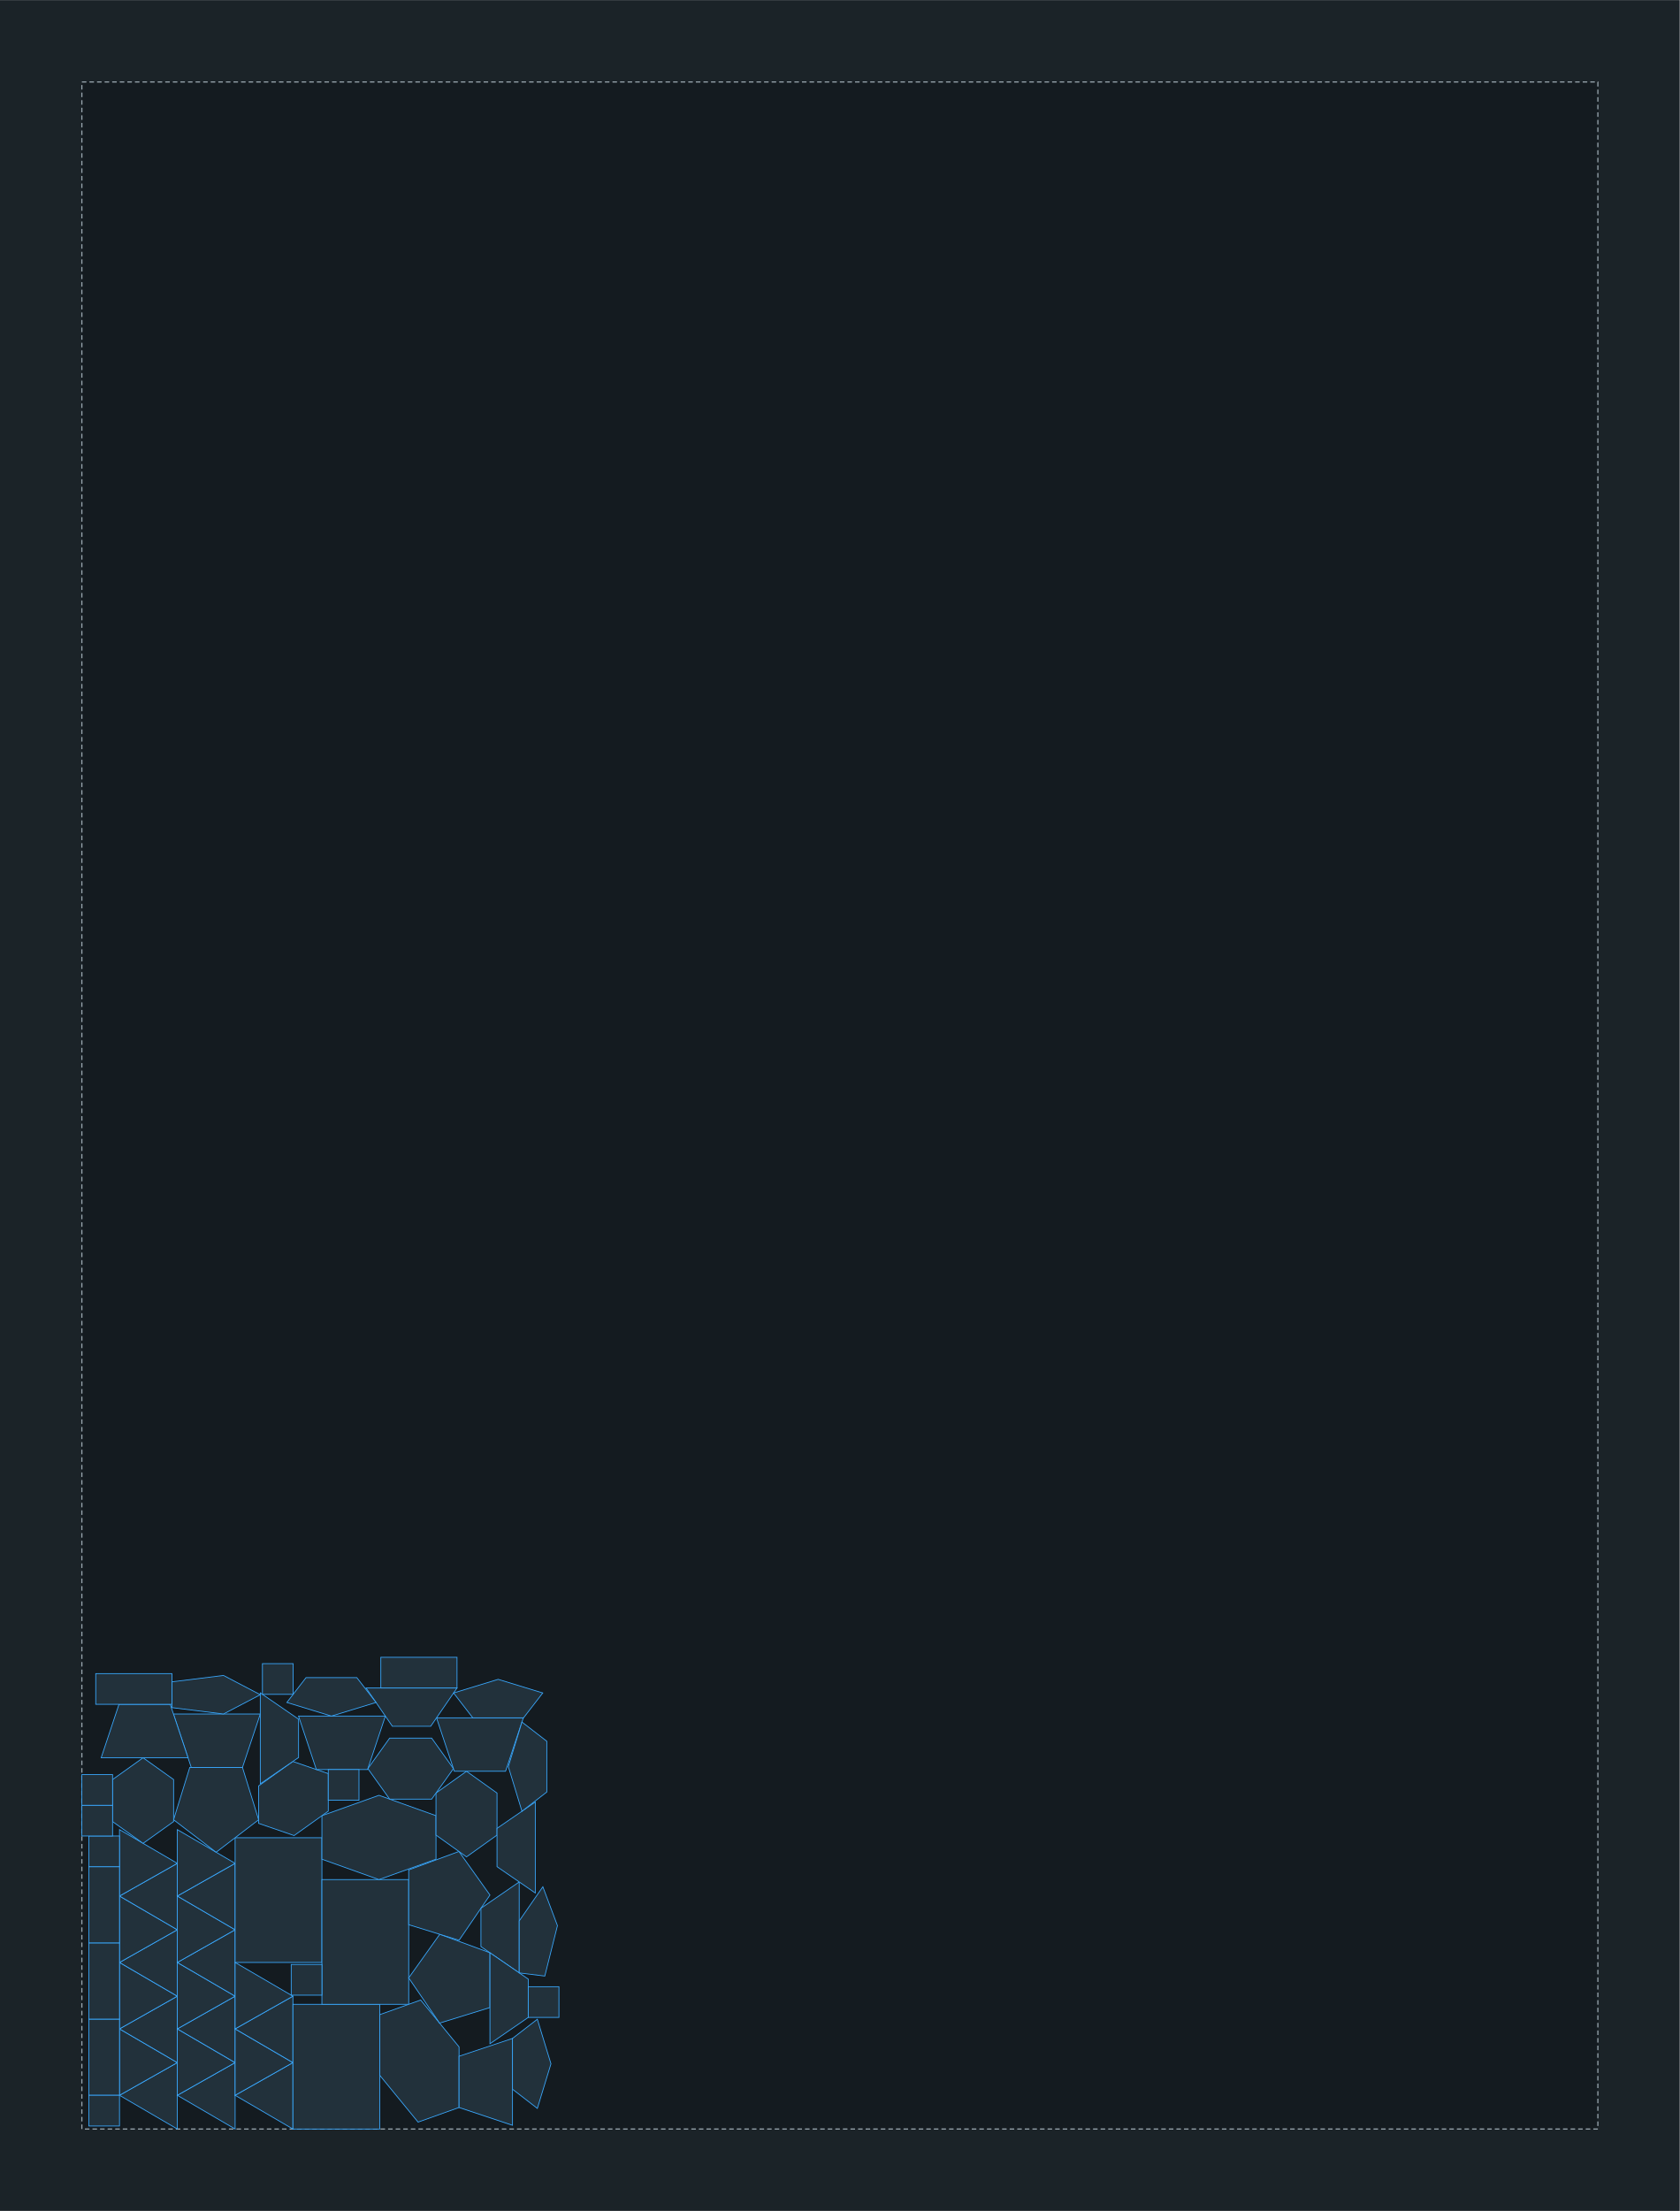
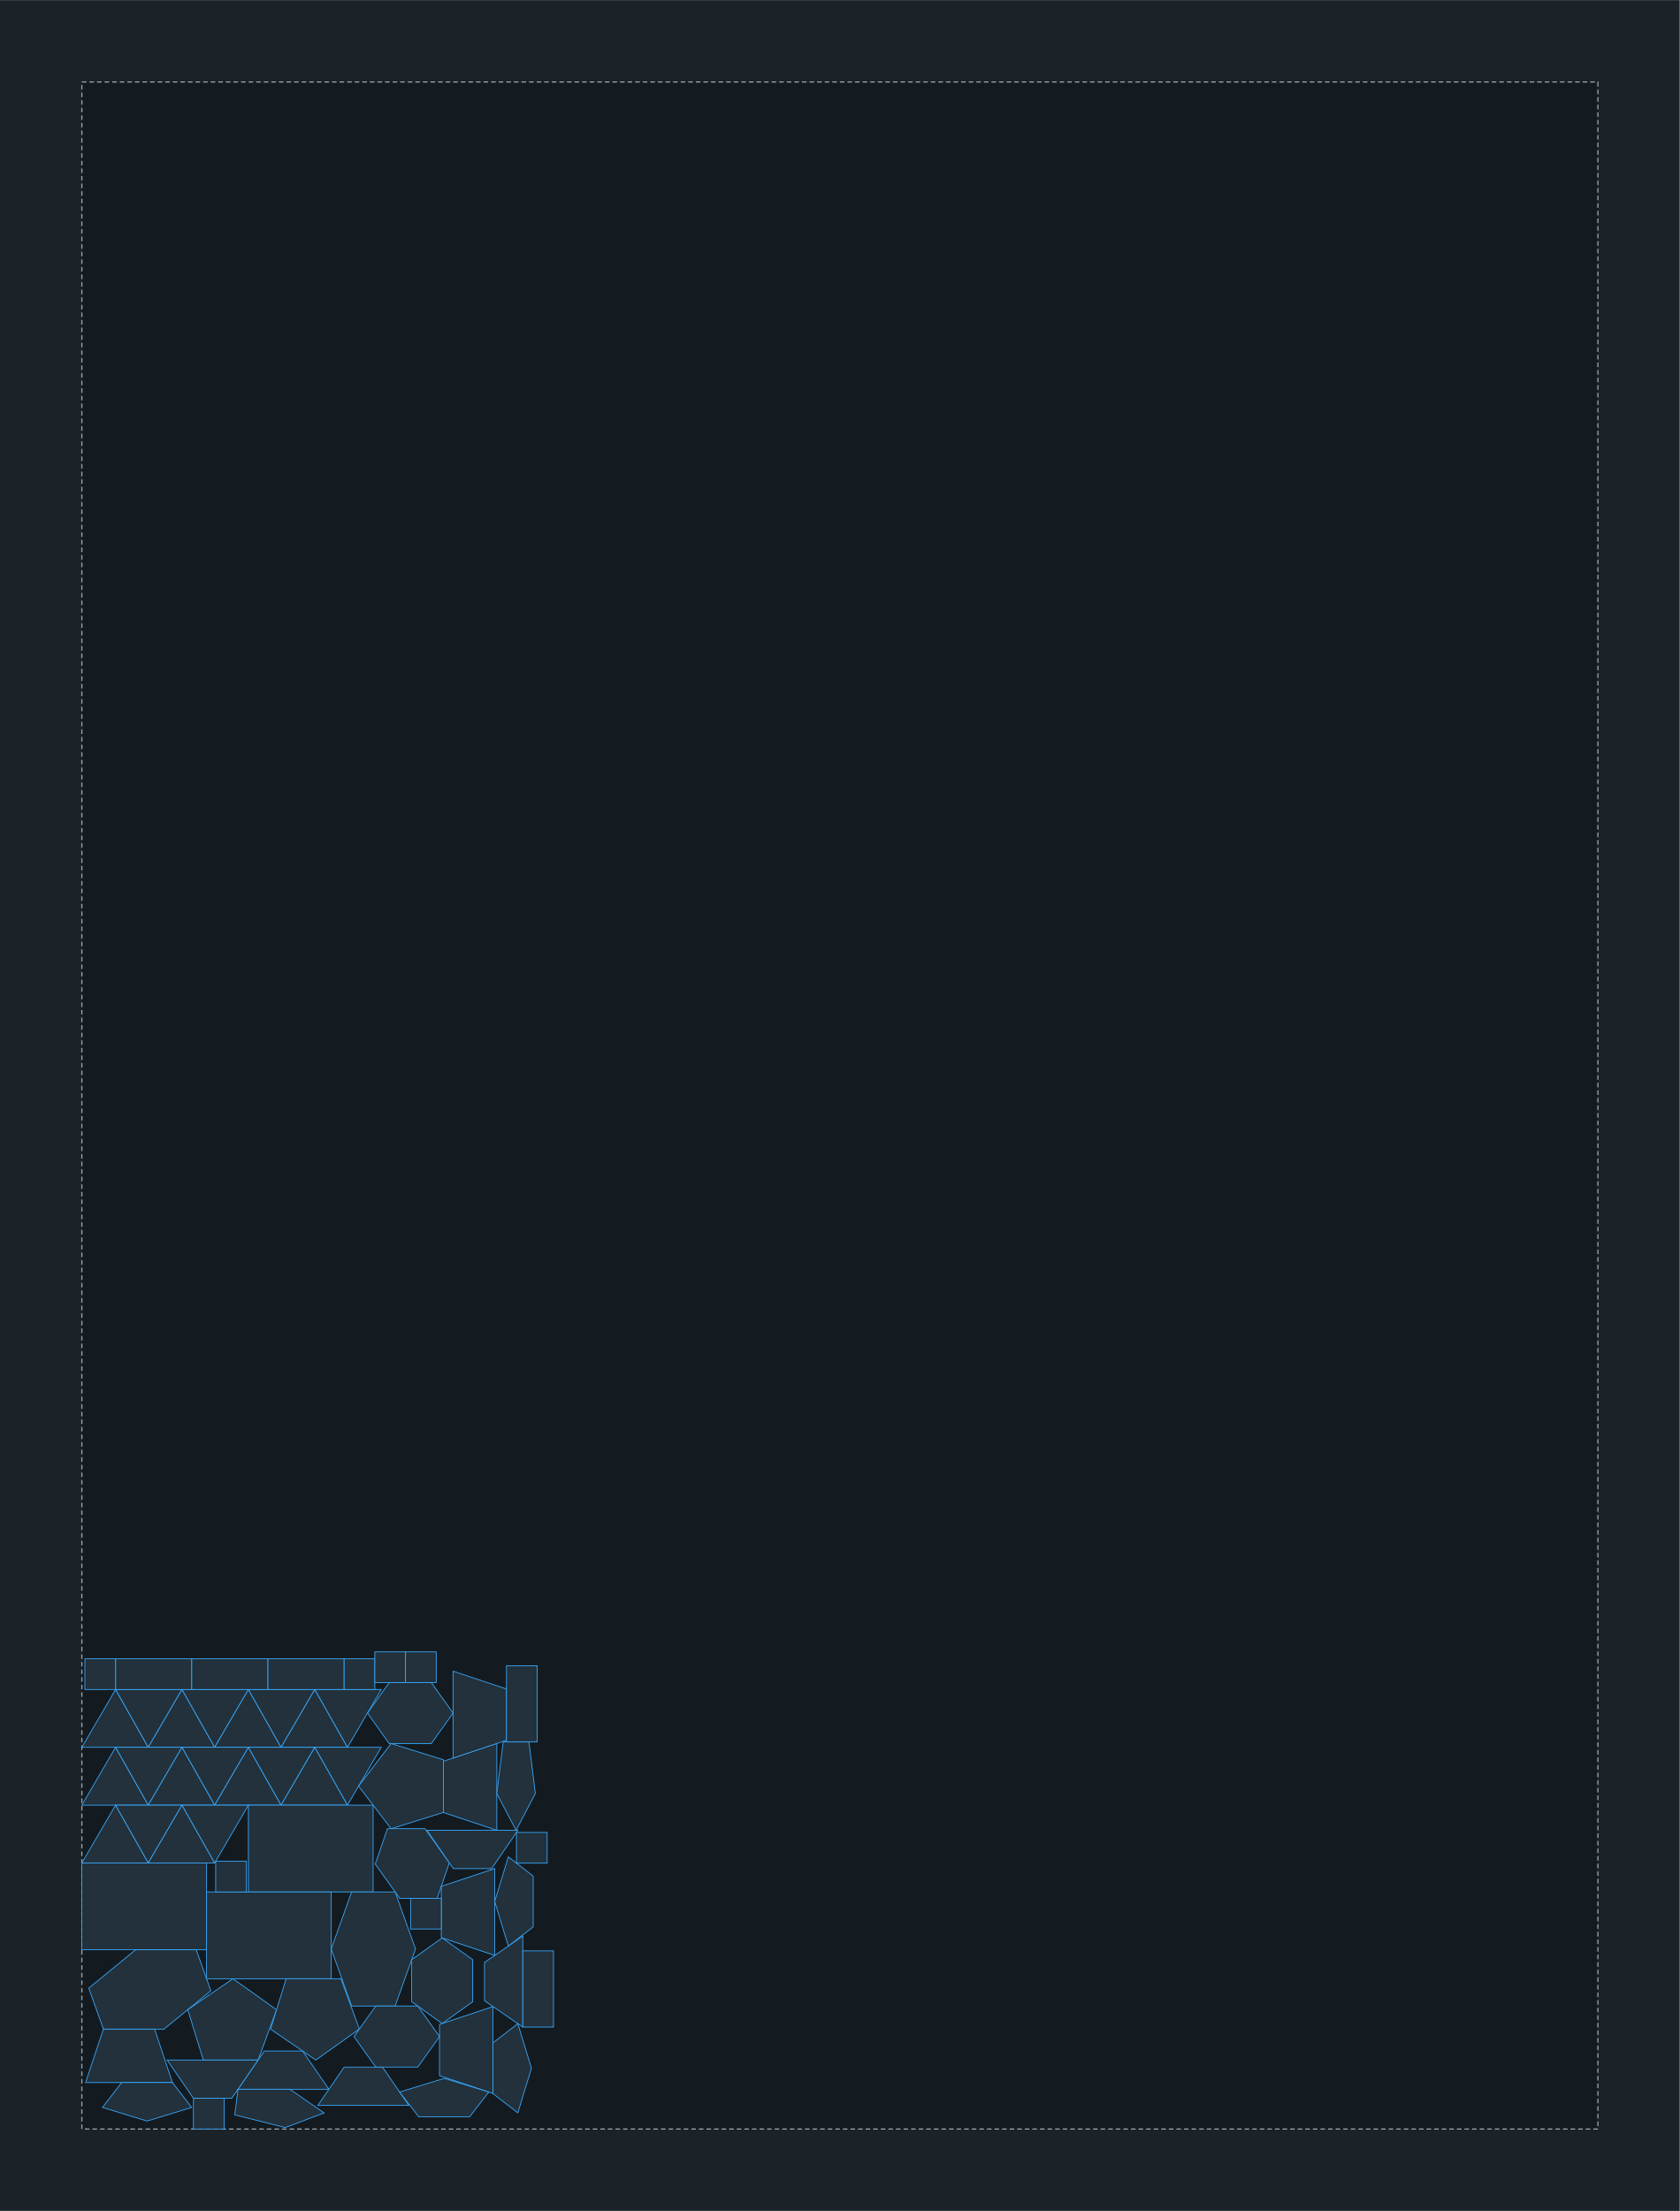
<svg xmlns="http://www.w3.org/2000/svg" viewBox="-108 -2808 2216 2916" width="1000" height="1316">
  <rect x="-108" y="-2808" width="2216" height="2916" fill="#1b2328" />
  <rect x="0" y="-2700" width="2000" height="2700" fill="#141b20" stroke="#9aa7b0" stroke-width="1.5" stroke-dasharray="6 4" />
  <g fill="#22313b" stroke="#39a9ff" stroke-width="1">
-     <polygon points="125.912,-87.609 49.651,-44.486 125.912,0" />
-     <polygon points="49.65,-44.486 49.65,-132.095 125.912,-87.609" />
-     <polygon points="125.912,-175.218 49.651,-132.095 125.912,-87.609" />
-     <polygon points="49.65,-132.095 49.65,-219.704 125.912,-175.218" />
-     <polygon points="125.912,-262.827 49.651,-219.704 125.912,-175.218" />
-     <polygon points="49.65,-219.704 49.65,-307.313 125.912,-262.827" />
-     <polygon points="125.912,-350.436 49.651,-307.313 125.912,-262.827" />
-     <polygon points="49.65,-307.313 49.65,-394.922 125.912,-350.436" />
-     <polygon points="202.174,-87.609 125.913,-44.486 202.174,0" />
-     <polygon points="125.912,-44.486 125.912,-132.095 202.174,-87.609" />
-     <polygon points="202.174,-175.218 125.913,-132.095 202.174,-87.609" />
-     <polygon points="125.912,-132.095 125.912,-219.704 202.174,-175.218" />
-     <polygon points="202.174,-262.827 125.913,-219.704 202.174,-175.218" />
-     <polygon points="125.912,-219.704 125.912,-307.313 202.174,-262.827" />
-     <polygon points="202.174,-350.436 125.913,-307.313 202.174,-262.827" />
-     <polygon points="125.912,-307.313 125.912,-394.922 202.174,-350.436" />
-     <polygon points="278.436,-87.609 202.175,-44.486 278.436,0" />
-     <polygon points="202.174,-44.486 202.174,-132.095 278.436,-87.609" />
-     <polygon points="278.436,-175.218 202.175,-132.095 278.436,-87.609" />
-     <polygon points="202.174,-132.095 202.174,-219.704 278.436,-175.218" />
-     <polygon points="202.174,-384.208 202.174,-219.704 316.678,-219.704 316.678,-384.208" />
-     <polygon points="392.94,0 392.94,-164.504 278.436,-164.504 278.436,0" />
-     <polygon points="431.182,-164.504 431.182,-329.008 316.678,-329.008 316.678,-164.504" />
-     <polygon points="391.93,-329.008 467.182,-355.884 467.182,-413.286 391.93,-440.162 316.678,-413.286 316.678,-355.884" />
-     <polygon points="497.619,-108.324 446.998,-170.152 392.941,-150.846 392.941,-70.938 443.561,-9.11 497.619,-28.417" />
-     <polygon points="177.107,-365.059 233.206,-407.915 211.883,-476.92 142.331,-476.92 121.008,-407.915" />
-     <polygon points="472.129,-256.846 431.183,-199.338 471.928,-139.704 538.379,-160.238 538.379,-232.462" />
-     <polygon points="497.433,-366.107 538.379,-308.599 497.634,-248.965 431.183,-269.499 431.183,-341.723" />
-     <polygon points="325.085,-468.756 325.085,-419.291 279.999,-387.087 233.207,-403.131 233.207,-452.596 278.293,-484.8" />
-     <polygon points="80.756,-489.685 40.504,-460.934 40.504,-405.528 80.756,-376.777 121.008,-405.528 121.008,-460.934" />
-     <polygon points="507.434,-358.964 547.686,-387.715 547.686,-443.121 507.434,-471.872 467.182,-443.121 467.182,-387.715" />
-     <polygon points="490.215,-475.369 461.464,-515.621 406.058,-515.621 377.307,-475.369 406.058,-435.117 461.464,-435.117" />
-     <polygon points="497.619,-95.987 497.619,-28.417 568.123,-4.915 568.123,-119.489" />
-     <polygon points="491.381,-471.872 558.951,-471.872 582.453,-542.376 467.879,-542.376" />
-     <polygon points="309.333,-474.158 376.903,-474.158 400.405,-544.662 285.831,-544.662" />
-     <polygon points="144.313,-476.92 211.883,-476.92 235.385,-547.424 120.811,-547.424" />
-     <polygon points="116.555,-560.19 48.985,-560.19 25.483,-489.686 140.057,-489.686" />
-     <polygon points="526.474,-291.173 526.474,-240.647 576.978,-205.926 576.978,-325.894" />
-     <polygon points="588.883,-147.215 588.883,-197.741 538.379,-232.462 538.379,-112.494" />
-     <polygon points="547.687,-396.558 547.687,-346.032 598.191,-311.311 598.191,-431.279" />
-     <polygon points="285.89,-490.023 285.89,-540.549 235.386,-575.27 235.386,-455.302" />
-     <polygon points="409.665,-531.194 460.191,-531.194 494.912,-581.698 374.944,-581.698" />
-     <polygon points="562.62,-477.98 580.589,-419.178 613.364,-444.499 613.364,-511.461 580.589,-536.782" />
-     <polygon points="549.214,-593.12 490.412,-575.151 515.733,-542.376 582.695,-542.376 608.016,-575.151" />
-     <polygon points="618.867,-86.008 600.898,-144.81 568.123,-119.489 568.123,-52.527 600.898,-27.206" />
-     <polygon points="329.25,-544.662 388.052,-562.631 362.731,-595.406 295.769,-595.406 270.448,-562.631" />
-     <polygon points="235.386,-572.838 186.85,-598.252 118.812,-589.842 118.812,-555.834 186.85,-547.424" />
-     <polygon points="608.154,-319.533 627.422,-268.246 610.729,-201.754 576.978,-205.926 576.978,-274.482" />
-     <polygon points="118.812,-560.19 118.812,-600.694 18.308,-600.694 18.308,-560.19" />
-     <polygon points="49.65,-44.486 9.146,-44.486 9.146,-144.99 49.65,-144.99" />
-     <polygon points="49.65,-245.494 9.146,-245.494 9.146,-144.99 49.65,-144.99" />
-     <polygon points="49.65,-245.494 9.146,-245.494 9.146,-345.998 49.65,-345.998" />
-     <polygon points="494.912,-581.698 494.912,-622.202 394.408,-622.202 394.408,-581.698" />
-     <polygon points="49.65,-345.998 49.65,-386.502 9.146,-386.502 9.146,-345.998" />
-     <polygon points="325.085,-474.158 325.085,-433.654 365.589,-433.654 365.589,-474.158" />
-     <polygon points="49.65,-44.486 9.146,-44.486 9.146,-3.982 49.65,-3.982" />
-     <polygon points="276.174,-217.042 276.174,-176.538 316.678,-176.538 316.678,-217.042" />
-     <polygon points="278.713,-573.33 278.713,-613.834 238.209,-613.834 238.209,-573.33" />
-     <polygon points="588.883,-187.719 588.883,-147.215 629.387,-147.215 629.387,-187.719" />
-     <polygon points="0,-386.502 40.504,-386.502 40.504,-427.006 0,-427.006" />
-     <polygon points="0,-467.511 0,-427.007 40.504,-427.007 40.504,-467.511" />
+     <polygon points="87.609,-503.475 44.486,-579.736 0,-503.475" />
+     <polygon points="44.486,-579.737 132.095,-579.737 87.609,-503.475" />
+     <polygon points="175.218,-503.475 132.095,-579.736 87.609,-503.475" />
+     <polygon points="132.095,-579.737 219.704,-579.737 175.218,-503.475" />
+     <polygon points="262.827,-503.475 219.704,-579.736 175.218,-503.475" />
+     <polygon points="219.704,-579.737 307.313,-579.737 262.827,-503.475" />
+     <polygon points="350.436,-503.475 307.313,-579.736 262.827,-503.475" />
+     <polygon points="307.313,-579.737 394.922,-579.737 350.436,-503.475" />
+     <polygon points="87.609,-427.213 44.486,-503.474 0,-427.213" />
+     <polygon points="44.486,-503.475 132.095,-503.475 87.609,-427.213" />
+     <polygon points="175.218,-427.213 132.095,-503.474 87.609,-427.213" />
+     <polygon points="132.095,-503.475 219.704,-503.475 175.218,-427.213" />
+     <polygon points="262.827,-427.213 219.704,-503.474 175.218,-427.213" />
+     <polygon points="219.704,-503.475 307.313,-503.475 262.827,-427.213" />
+     <polygon points="350.436,-427.213 307.313,-503.474 262.827,-427.213" />
+     <polygon points="307.313,-503.475 394.922,-503.475 350.436,-427.213" />
+     <polygon points="87.609,-350.951 44.486,-427.212 0,-350.951" />
+     <polygon points="44.486,-427.213 132.095,-427.213 87.609,-350.951" />
+     <polygon points="175.218,-350.951 132.095,-427.212 87.609,-350.951" />
+     <polygon points="132.095,-427.213 219.704,-427.213 175.218,-350.951" />
+     <polygon points="384.208,-427.213 219.704,-427.213 219.704,-312.709 384.208,-312.709" />
+     <polygon points="0,-236.447 164.504,-236.447 164.504,-350.951 0,-350.951" />
+     <polygon points="164.504,-198.205 329.008,-198.205 329.008,-312.709 164.504,-312.709" />
+     <polygon points="329.008,-237.457 355.884,-162.205 413.286,-162.205 440.162,-237.457 413.286,-312.709 355.884,-312.709" />
+     <polygon points="108.324,-131.768 170.152,-182.389 150.846,-236.446 70.938,-236.446 9.11,-185.826 28.417,-131.768" />
+     <polygon points="365.059,-452.28 407.915,-396.181 476.92,-417.504 476.92,-487.056 407.915,-508.379" />
+     <polygon points="256.846,-157.258 199.338,-198.204 139.704,-157.459 160.238,-91.008 232.462,-91.008" />
+     <polygon points="366.107,-131.954 308.599,-91.008 248.965,-131.753 269.499,-198.204 341.723,-198.204" />
+     <polygon points="468.756,-304.302 419.291,-304.302 387.087,-349.388 403.131,-396.18 452.596,-396.18 484.8,-351.094" />
+     <polygon points="489.685,-548.631 460.934,-588.883 405.528,-588.883 376.777,-548.631 405.528,-508.379 460.934,-508.379" />
+     <polygon points="358.964,-121.953 387.715,-81.701 443.121,-81.701 471.872,-121.953 443.121,-162.205 387.715,-162.205" />
+     <polygon points="475.369,-139.172 515.621,-167.923 515.621,-223.329 475.369,-252.08 435.117,-223.329 435.117,-167.923" />
+     <polygon points="95.987,-131.768 28.417,-131.768 4.915,-61.264 119.489,-61.264" />
+     <polygon points="471.872,-138.006 471.872,-70.436 542.376,-46.934 542.376,-161.508" />
+     <polygon points="474.158,-320.054 474.158,-252.484 544.662,-228.982 544.662,-343.556" />
+     <polygon points="476.92,-485.074 476.92,-417.504 547.424,-394.002 547.424,-508.576" />
+     <polygon points="560.19,-512.832 560.19,-580.402 489.686,-603.904 489.686,-489.33" />
+     <polygon points="291.173,-102.913 240.647,-102.913 205.926,-52.409 325.894,-52.409" />
+     <polygon points="147.215,-40.504 197.741,-40.504 232.462,-91.008 112.494,-91.008" />
+     <polygon points="396.558,-81.7 346.032,-81.7 311.311,-31.196 431.279,-31.196" />
+     <polygon points="490.023,-343.497 540.549,-343.497 575.27,-394.001 455.302,-394.001" />
+     <polygon points="531.194,-219.722 531.194,-169.196 581.698,-134.475 581.698,-254.443" />
+     <polygon points="477.98,-66.767 419.178,-48.798 444.499,-16.023 511.461,-16.023 536.782,-48.798" />
+     <polygon points="593.12,-80.173 575.151,-138.975 542.376,-113.654 542.376,-46.692 575.151,-21.371" />
+     <polygon points="86.008,-10.52 144.81,-28.489 119.489,-61.264 52.527,-61.264 27.206,-28.489" />
+     <polygon points="544.662,-300.137 562.631,-241.335 595.406,-266.656 595.406,-333.618 562.631,-358.939" />
+     <polygon points="572.838,-394.001 598.252,-442.537 589.842,-510.575 555.834,-510.575 547.424,-442.537" />
+     <polygon points="319.533,-21.233 268.246,-1.965 201.754,-18.658 205.926,-52.409 274.482,-52.409" />
+     <polygon points="560.19,-510.575 600.694,-510.575 600.694,-611.079 560.19,-611.079" />
+     <polygon points="44.486,-579.737 44.486,-620.241 144.99,-620.241 144.99,-579.737" />
+     <polygon points="245.494,-579.737 245.494,-620.241 144.99,-620.241 144.99,-579.737" />
+     <polygon points="245.494,-579.737 245.494,-620.241 345.998,-620.241 345.998,-579.737" />
+     <polygon points="581.698,-134.475 622.202,-134.475 622.202,-234.979 581.698,-234.979" />
+     <polygon points="345.998,-579.737 386.502,-579.737 386.502,-620.241 345.998,-620.241" />
+     <polygon points="474.158,-304.302 433.654,-304.302 433.654,-263.798 474.158,-263.798" />
+     <polygon points="44.486,-579.737 44.486,-620.241 3.982,-620.241 3.982,-579.737" />
+     <polygon points="217.042,-353.213 176.538,-353.213 176.538,-312.709 217.042,-312.709" />
+     <polygon points="573.33,-350.674 613.834,-350.674 613.834,-391.178 573.33,-391.178" />
+     <polygon points="187.719,-40.504 147.215,-40.504 147.215,0 187.719,0" />
+     <polygon points="386.502,-629.387 386.502,-588.883 427.006,-588.883 427.006,-629.387" />
+     <polygon points="467.511,-629.387 427.007,-629.387 427.007,-588.883 467.511,-588.883" />
  </g>
</svg>
